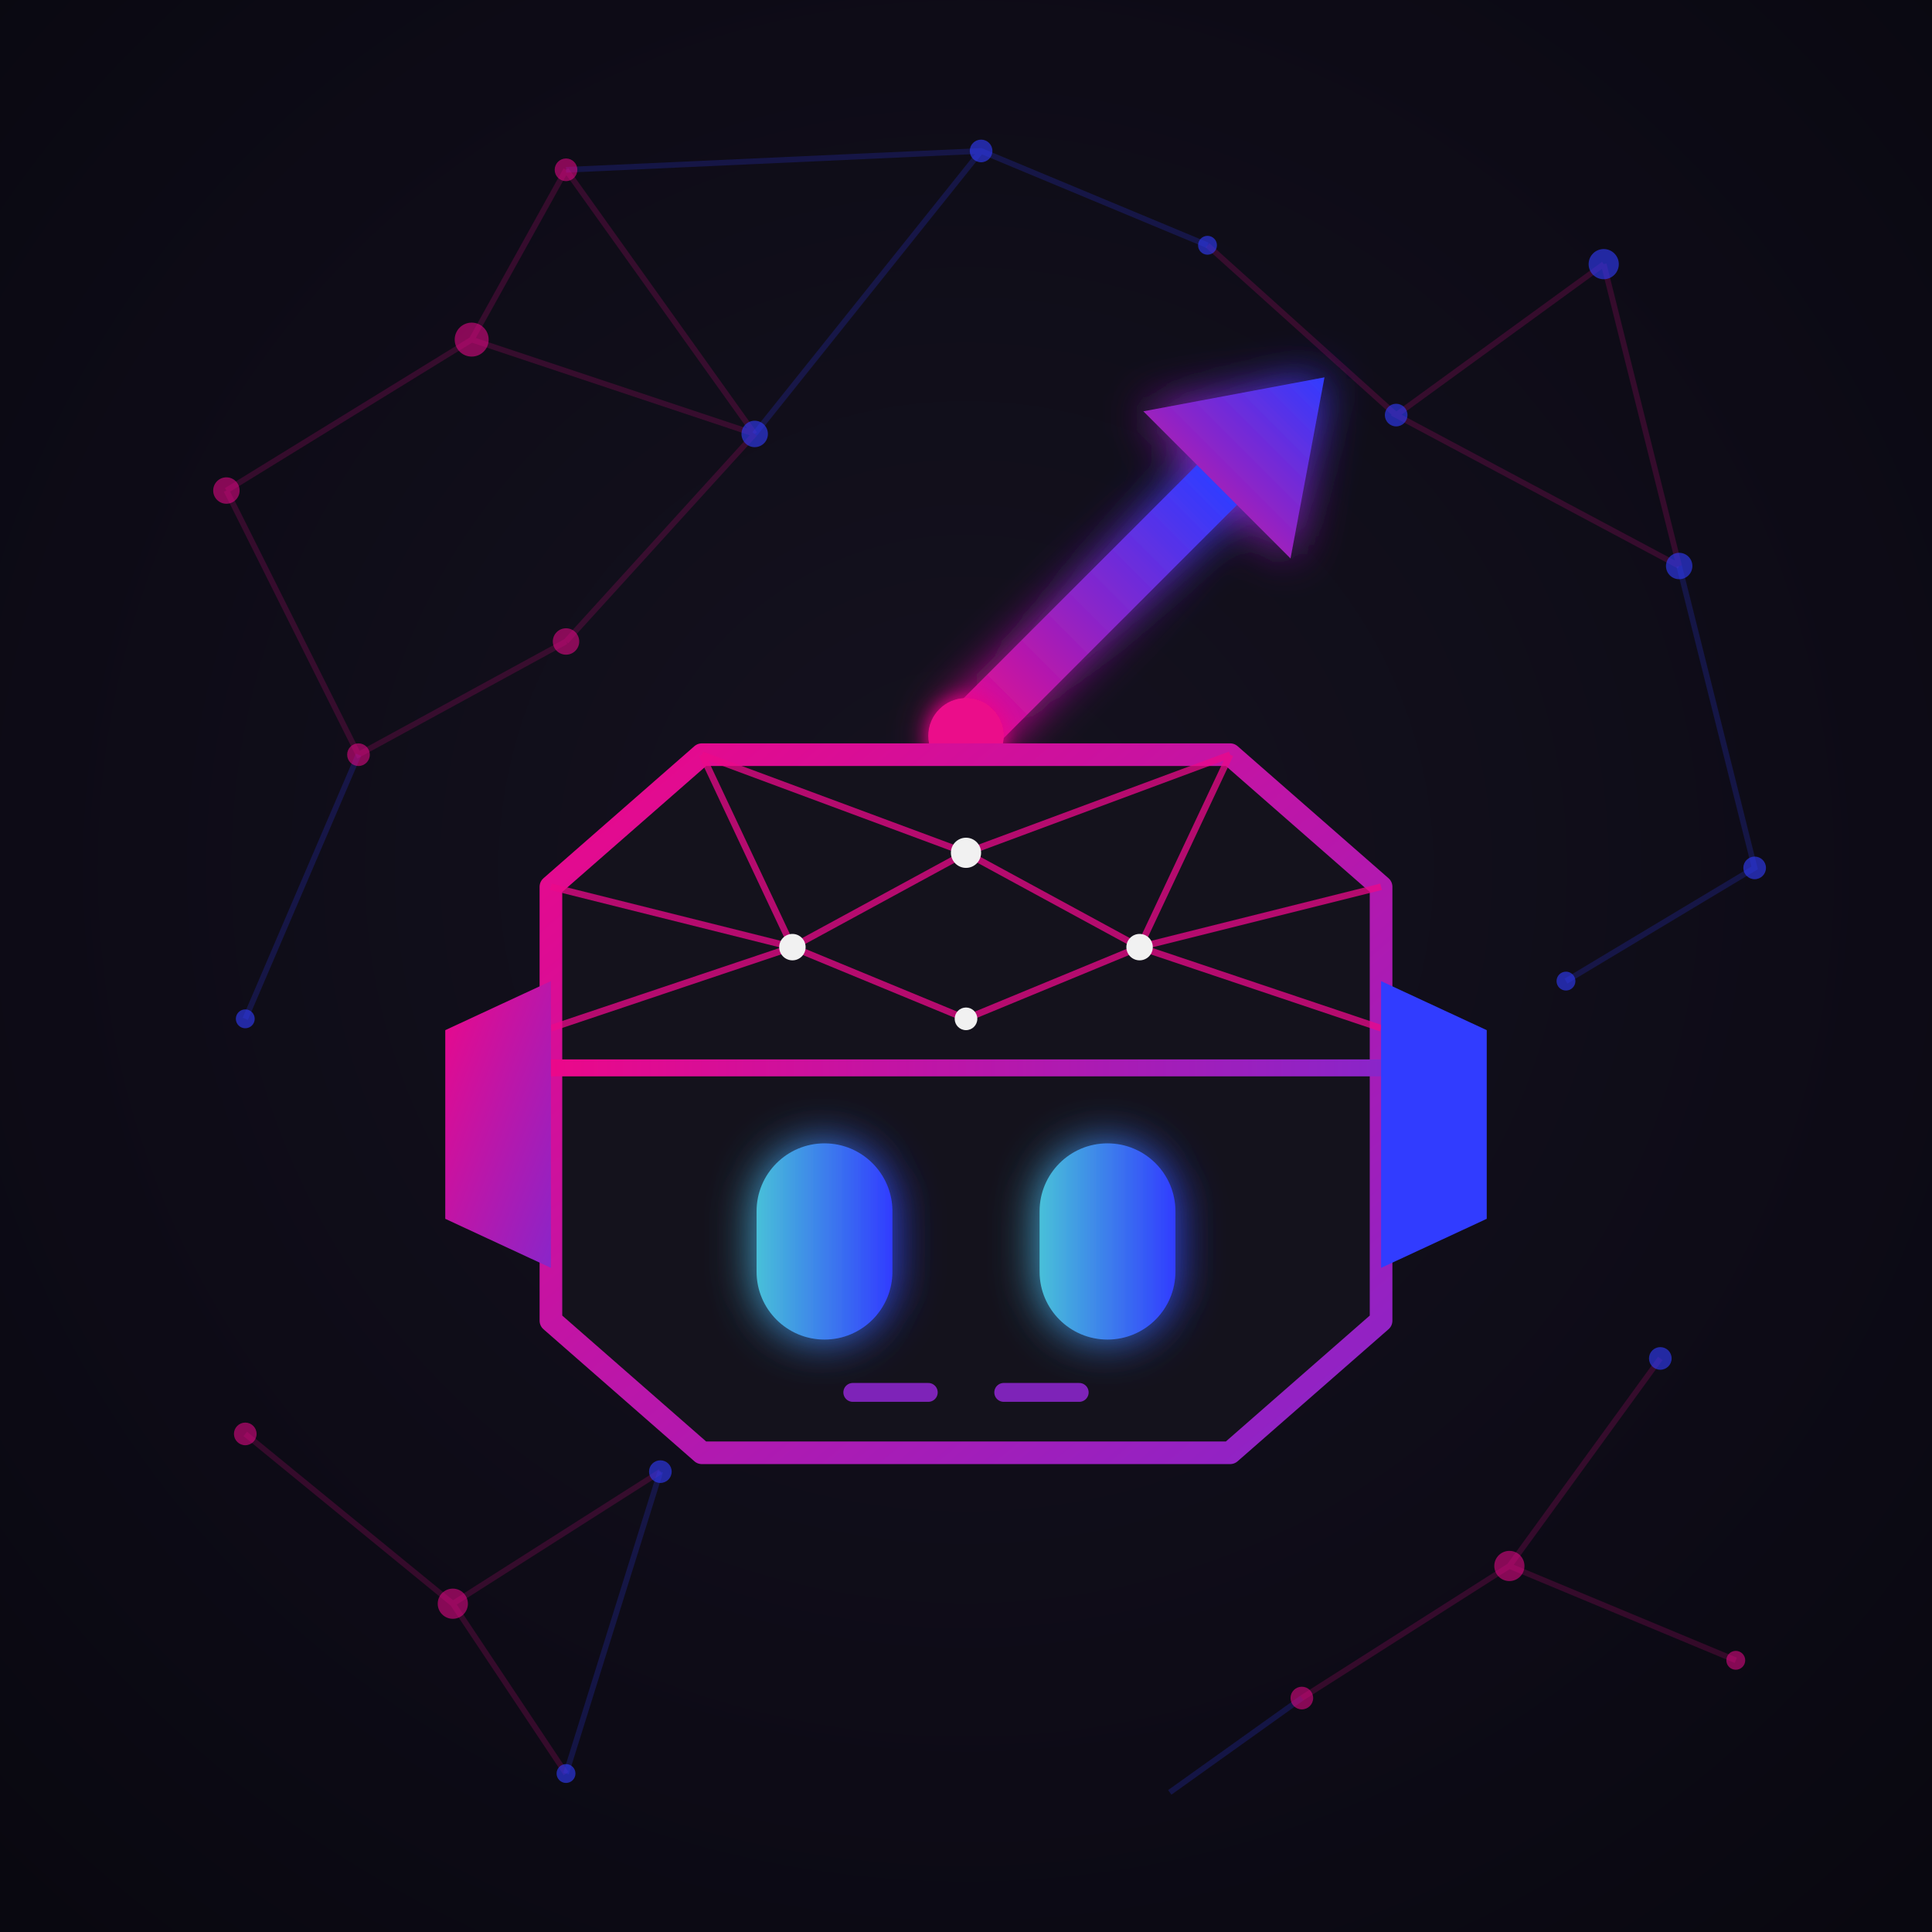
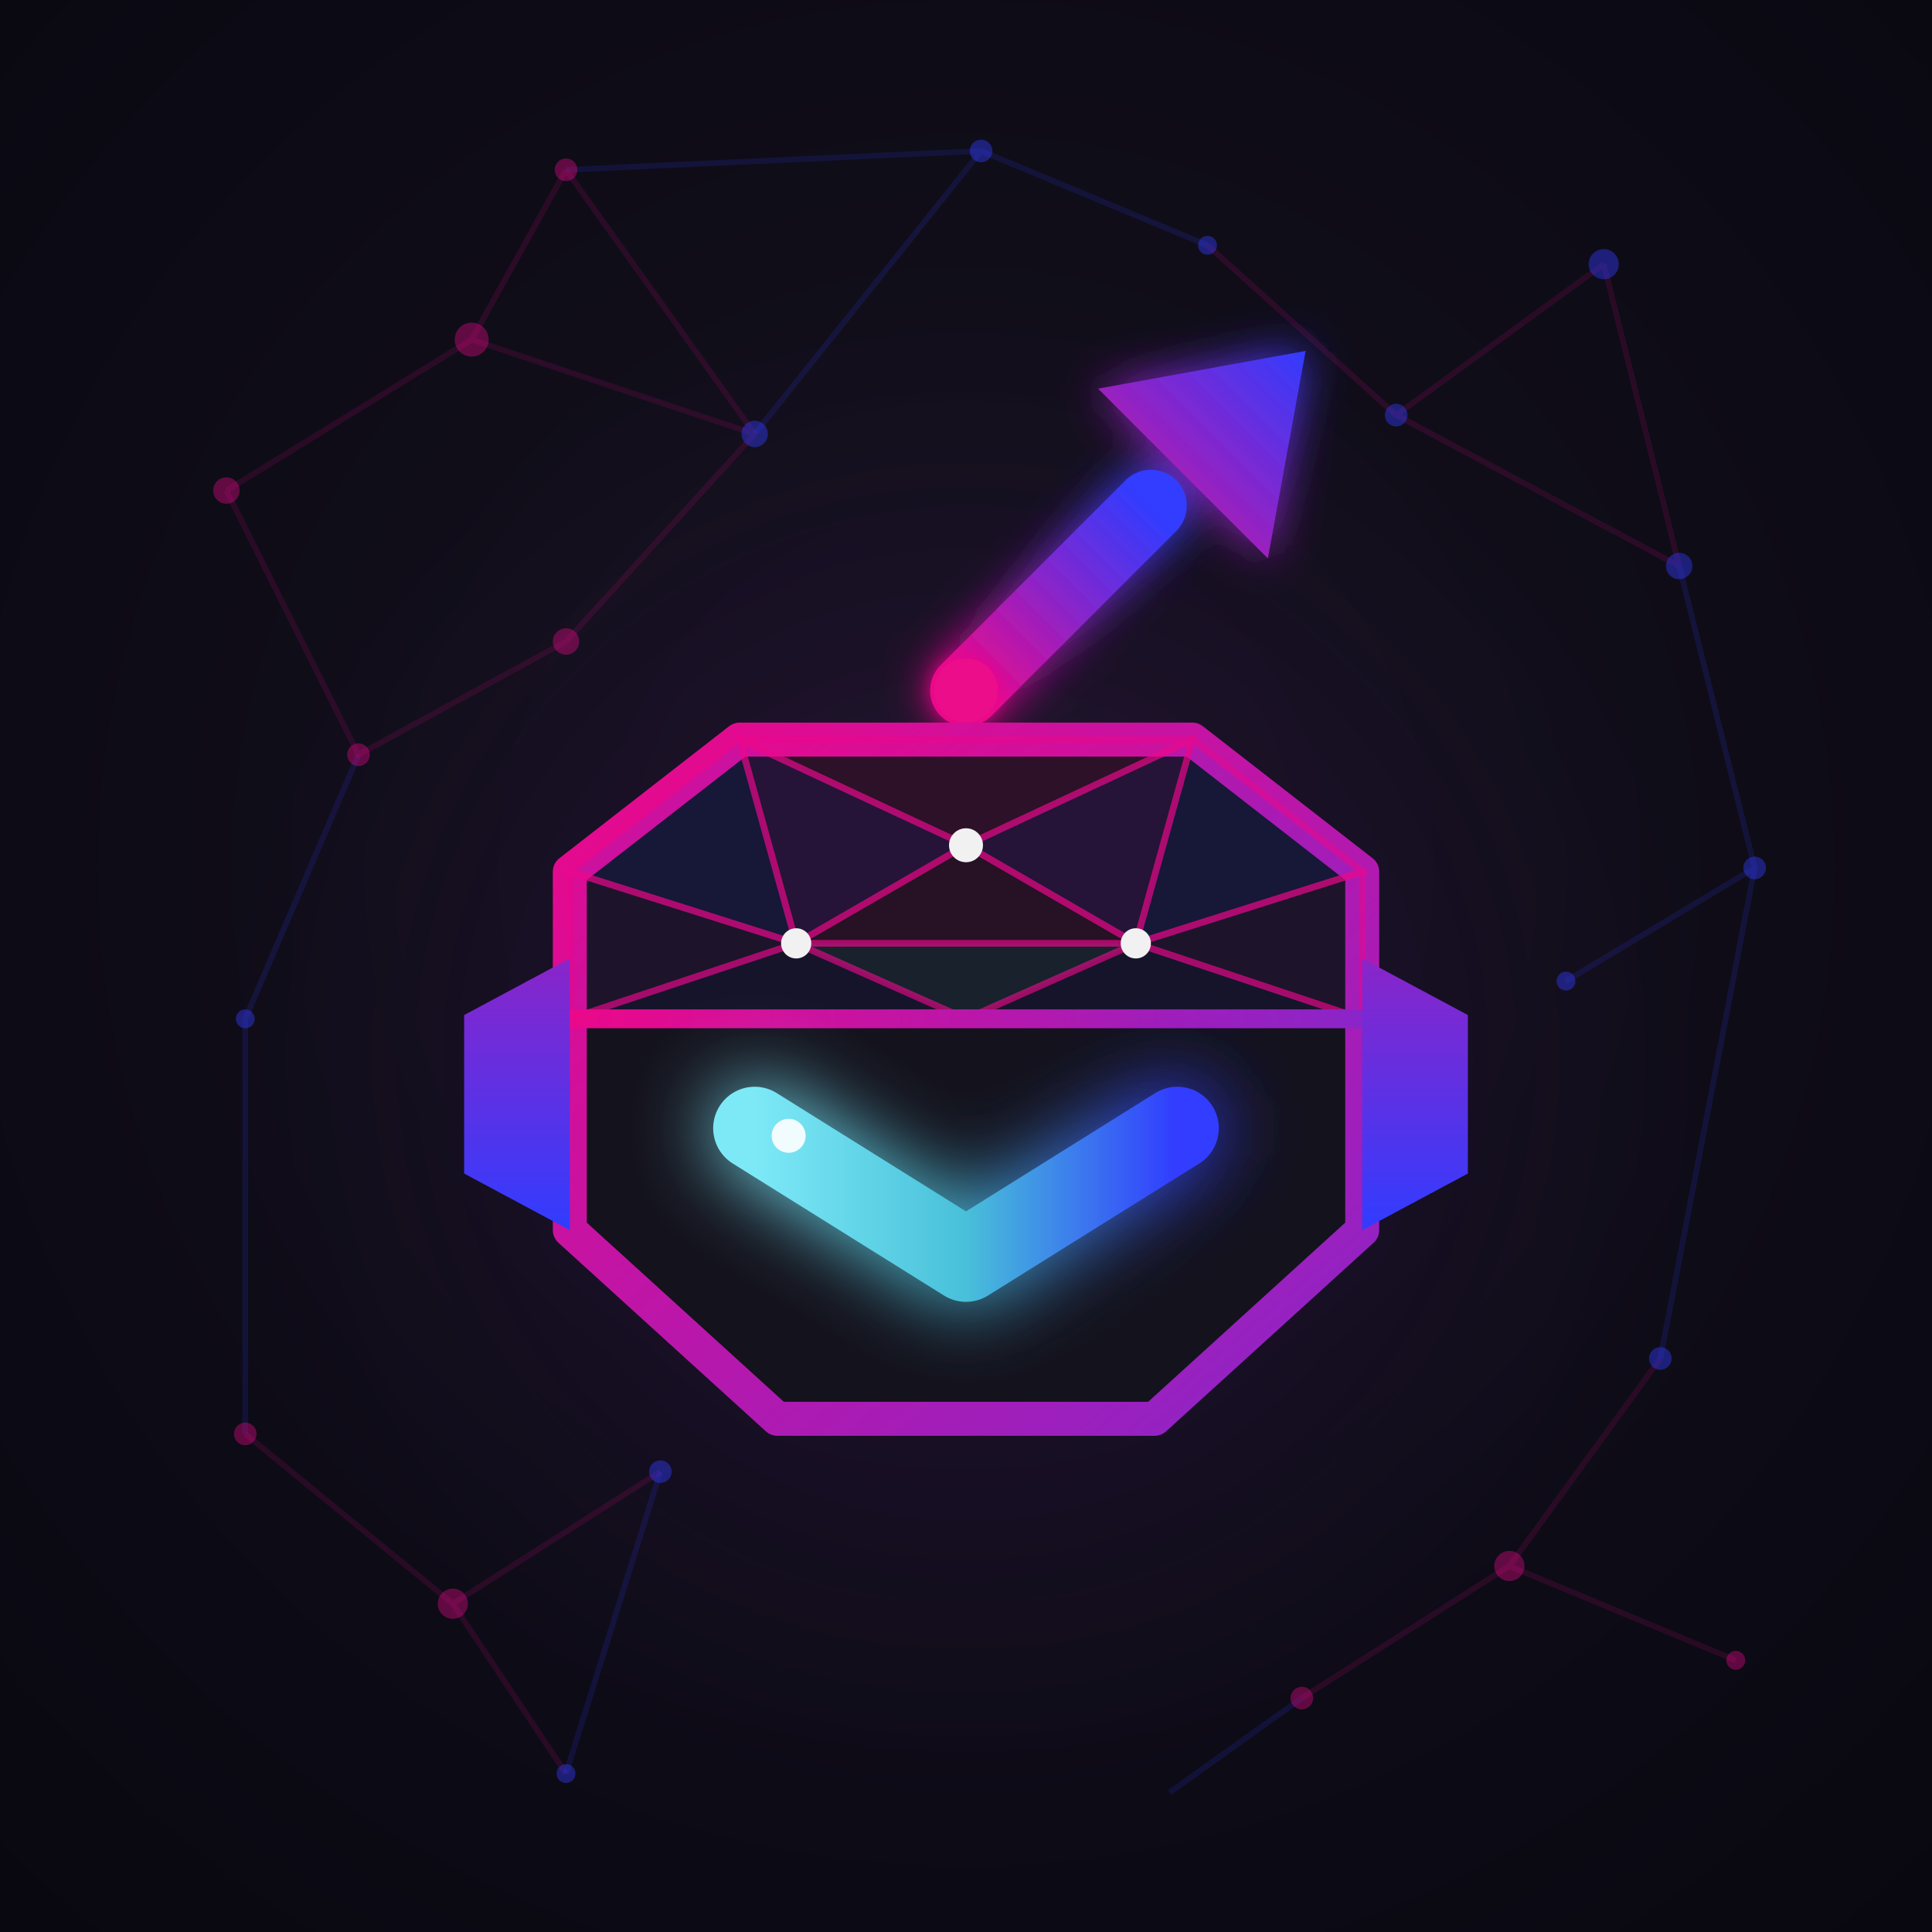
<svg xmlns="http://www.w3.org/2000/svg" width="1024" height="1024" viewBox="0 0 1024 1024">
  <defs>
    <radialGradient id="bg" cx="50%" cy="45%" r="80%">
-       <stop offset="0%" stop-color="#15121f" />
+       <stop offset="0%" stop-color="#16121f" />
      <stop offset="60%" stop-color="#0d0b16" />
      <stop offset="100%" stop-color="#08070e" />
+     </radialGradient>
+     <radialGradient id="halo" cx="50%" cy="50%" r="50%">
+       <stop offset="0%" stop-color="#8A25C9" stop-opacity="0.16" />
+       <stop offset="60%" stop-color="#8A25C9" stop-opacity="0.05" />
+       <stop offset="100%" stop-color="#8A25C9" stop-opacity="0" />
    </radialGradient>
    <linearGradient id="brand" x1="0%" y1="100%" x2="100%" y2="0%">
      <stop offset="0%" stop-color="#EB088A" />
      <stop offset="50%" stop-color="#8A25C9" />
      <stop offset="100%" stop-color="#313CFF" />
    </linearGradient>
    <linearGradient id="brandflat" x1="0%" y1="0%" x2="100%" y2="100%">
      <stop offset="0%" stop-color="#EB088A" />
      <stop offset="100%" stop-color="#8A25C9" />
    </linearGradient>
-     <linearGradient id="hairline" gradientUnits="userSpaceOnUse" x1="292" y1="0" x2="732" y2="0">
+     <linearGradient id="fin" x1="0%" y1="0%" x2="0%" y2="100%">
+       <stop offset="0%" stop-color="#8A25C9" />
+       <stop offset="100%" stop-color="#313CFF" />
+     </linearGradient>
+     <linearGradient id="hairline" gradientUnits="userSpaceOnUse" x1="302" y1="0" x2="722" y2="0">
      <stop offset="0%" stop-color="#EB088A" />
      <stop offset="100%" stop-color="#8A25C9" />
    </linearGradient>
-     <linearGradient id="visor" x1="0%" y1="0%" x2="100%" y2="0%">
-       <stop offset="0%" stop-color="#48C0D9" />
+     <linearGradient id="visor" gradientUnits="userSpaceOnUse" x1="400" y1="0" x2="624" y2="0">
+       <stop offset="0%" stop-color="#7DE9F7" />
+       <stop offset="50%" stop-color="#48C0D9" />
      <stop offset="100%" stop-color="#313CFF" />
    </linearGradient>
    <filter id="glow" x="-80%" y="-80%" width="260%" height="260%">
      <feGaussianBlur stdDeviation="12" result="b" />
+       <feMerge>
+         <feMergeNode in="b" />
+         <feMergeNode in="SourceGraphic" />
+       </feMerge>
+     </filter>
+     <filter id="glowbig" x="-100%" y="-100%" width="300%" height="300%">
+       <feGaussianBlur stdDeviation="22" result="b" />
      <feMerge>
        <feMergeNode in="b" />
        <feMergeNode in="SourceGraphic" />
      </feMerge>
    </filter>
    <filter id="soft" x="-60%" y="-60%" width="220%" height="220%">
      <feGaussianBlur stdDeviation="5" result="b" />
      <feMerge>
        <feMergeNode in="b" />
        <feMergeNode in="SourceGraphic" />
      </feMerge>
    </filter>
  </defs>
  <rect width="1024" height="1024" fill="url(#bg)" />
-   <g stroke-width="3" fill="none" opacity="0.9">
-     <g stroke="#EB088A" opacity="0.20">
+   <circle cx="512" cy="560" r="400" fill="url(#halo)" />
+   <g stroke-width="3" fill="none">
+     <g stroke="#EB088A" opacity="0.13">
      <path d="M 120 260 L 250 180 L 400 230 M 250 180 L 300 90 M 400 230 L 300 90" />
      <path d="M 120 260 L 190 400 L 300 340 M 400 230 L 300 340" />
      <path d="M 850 140 L 740 220 L 890 300 M 850 140 L 890 300 M 740 220 L 640 130" />
      <path d="M 130 760 L 240 850 L 350 780 M 240 850 L 300 940" />
      <path d="M 880 720 L 800 830 L 920 880 M 800 830 L 690 900" />
    </g>
-     <g stroke="#313CFF" opacity="0.22">
+     <g stroke="#313CFF" opacity="0.15">
      <path d="M 190 400 L 130 540 M 890 300 L 930 460 L 830 520" />
      <path d="M 350 780 L 300 940 M 690 900 L 620 950" />
      <path d="M 640 130 L 520 80 L 300 90 M 520 80 L 400 230" />
+       <path d="M 930 460 L 880 720 M 130 540 L 130 760" />
    </g>
  </g>
-   <g fill="#EB088A" opacity="0.55">
+   <g fill="#EB088A" opacity="0.38">
    <circle cx="120" cy="260" r="7" />
    <circle cx="250" cy="180" r="9" />
    <circle cx="300" cy="90" r="6" />
    <circle cx="190" cy="400" r="6" />
    <circle cx="300" cy="340" r="7" />
    <circle cx="240" cy="850" r="8" />
    <circle cx="130" cy="760" r="6" />
    <circle cx="800" cy="830" r="8" />
    <circle cx="920" cy="880" r="5" />
    <circle cx="690" cy="900" r="6" />
  </g>
-   <g fill="#313CFF" opacity="0.6">
+   <g fill="#313CFF" opacity="0.42">
    <circle cx="400" cy="230" r="7" />
    <circle cx="850" cy="140" r="8" />
    <circle cx="740" cy="220" r="6" />
    <circle cx="890" cy="300" r="7" />
    <circle cx="640" cy="130" r="5" />
    <circle cx="520" cy="80" r="6" />
    <circle cx="130" cy="540" r="5" />
    <circle cx="930" cy="460" r="6" />
    <circle cx="350" cy="780" r="6" />
    <circle cx="880" cy="720" r="6" />
    <circle cx="300" cy="940" r="5" />
    <circle cx="830" cy="520" r="5" />
  </g>
  <g filter="url(#glow)">
-     <path d="M 512 390 L 645 257" stroke="url(#brand)" stroke-width="30" stroke-linecap="round" fill="none" />
-     <path d="M 702 200 L 684 296 L 606 218 Z" fill="url(#brand)" />
+     <path d="M 512 366 L 610 268" stroke="url(#brand)" stroke-width="38" stroke-linecap="round" fill="none" />
+     <path d="M 692 186 L 672 296 L 582 206 Z" fill="url(#brand)" />
  </g>
-   <circle cx="512" cy="390" r="20" fill="#EB088A" filter="url(#soft)" />
+   <circle cx="512" cy="366" r="17" fill="#EB088A" filter="url(#soft)" />
  <g>
-     <path d="M 372 400 L 652 400 L 732 470 L 732 700 L 652 770 L 372 770 L 292 700 L 292 470 Z" fill="#14121c" stroke="url(#brandflat)" stroke-width="12" stroke-linejoin="round" />
-     <g stroke="#EB088A" stroke-width="3.5" opacity="0.75" fill="none">
-       <path d="M 372 400 L 512 452 L 652 400 M 292 470 L 420 502 L 512 452 L 604 502 L 732 470" />
-       <path d="M 420 502 L 512 540 L 604 502 M 292 545 L 420 502 M 732 545 L 604 502" />
-       <path d="M 372 400 L 420 502 M 652 400 L 604 502" />
+     <path d="M 392 392 L 632 392 L 722 462 L 722 652 L 612 752 L 412 752 L 302 652 L 302 462 Z" fill="#14121c" stroke="url(#brandflat)" stroke-width="18" stroke-linejoin="round" />
+     <g stroke="#EB088A" stroke-width="3.5" opacity="0.85">
+       <path d="M 392 392 L 512 448 L 632 392 Z" fill="#EB088A" fill-opacity="0.13" stroke-opacity="0.6" />
+       <path d="M 392 392 L 422 500 L 512 448 Z" fill="#8A25C9" fill-opacity="0.18" stroke-opacity="0.6" />
+       <path d="M 632 392 L 602 500 L 512 448 Z" fill="#8A25C9" fill-opacity="0.18" stroke-opacity="0.6" />
+       <path d="M 302 462 L 422 500 L 392 392 Z" fill="#313CFF" fill-opacity="0.14" stroke-opacity="0.6" />
+       <path d="M 722 462 L 602 500 L 632 392 Z" fill="#313CFF" fill-opacity="0.14" stroke-opacity="0.6" />
+       <path d="M 422 500 L 512 448 L 602 500 Z" fill="#EB088A" fill-opacity="0.10" stroke-opacity="0.6" />
+       <path d="M 302 462 L 302 540 L 422 500 Z" fill="#8A25C9" fill-opacity="0.10" stroke-opacity="0.6" />
+       <path d="M 722 462 L 722 540 L 602 500 Z" fill="#8A25C9" fill-opacity="0.10" stroke-opacity="0.6" />
+       <path d="M 302 540 L 512 540 L 422 500 Z M 722 540 L 512 540 L 602 500 Z" fill="#313CFF" fill-opacity="0.08" stroke-opacity="0.5" />
+       <path d="M 422 500 L 512 540 L 602 500 Z" fill="#48C0D9" fill-opacity="0.10" stroke-opacity="0.5" />
    </g>
    <g fill="#F1F1F1">
-       <circle cx="512" cy="452" r="8" />
-       <circle cx="420" cy="502" r="7" />
-       <circle cx="604" cy="502" r="7" />
-       <circle cx="512" cy="540" r="6" />
+       <circle cx="512" cy="448" r="9" />
+       <circle cx="422" cy="500" r="8" />
+       <circle cx="602" cy="500" r="8" />
    </g>
-     <path d="M 292 566 L 732 566" stroke="url(#hairline)" stroke-width="9" stroke-linecap="round" />
-     <g fill="url(#visor)" filter="url(#glow)">
-       <rect x="401" y="606" width="72" height="104" rx="36" />
-       <rect x="551" y="606" width="72" height="104" rx="36" />
+     <path d="M 302 540 L 722 540" stroke="url(#hairline)" stroke-width="10" stroke-linecap="round" />
+     <g filter="url(#glowbig)">
+       <path d="M 400 598 L 512 668 L 624 598" stroke="url(#visor)" stroke-width="44" stroke-linecap="round" stroke-linejoin="round" fill="none" />
    </g>
-     <g stroke="#8A25C9" stroke-width="10" stroke-linecap="round" opacity="0.9">
-       <path d="M 452 738 L 492 738 M 532 738 L 572 738" />
-     </g>
-     <path d="M 292 520 L 236 546 L 236 646 L 292 672 Z" fill="url(#brandflat)" />
-     <path d="M 732 520 L 788 546 L 788 646 L 732 672 Z" fill="#313CFF" />
+     <circle cx="418" cy="602" r="9" fill="#FFFFFF" opacity="0.9" />
+     <path d="M 302 508 L 246 538 L 246 622 L 302 652 Z" fill="url(#fin)" />
+     <path d="M 722 508 L 778 538 L 778 622 L 722 652 Z" fill="url(#fin)" />
  </g>
</svg>
